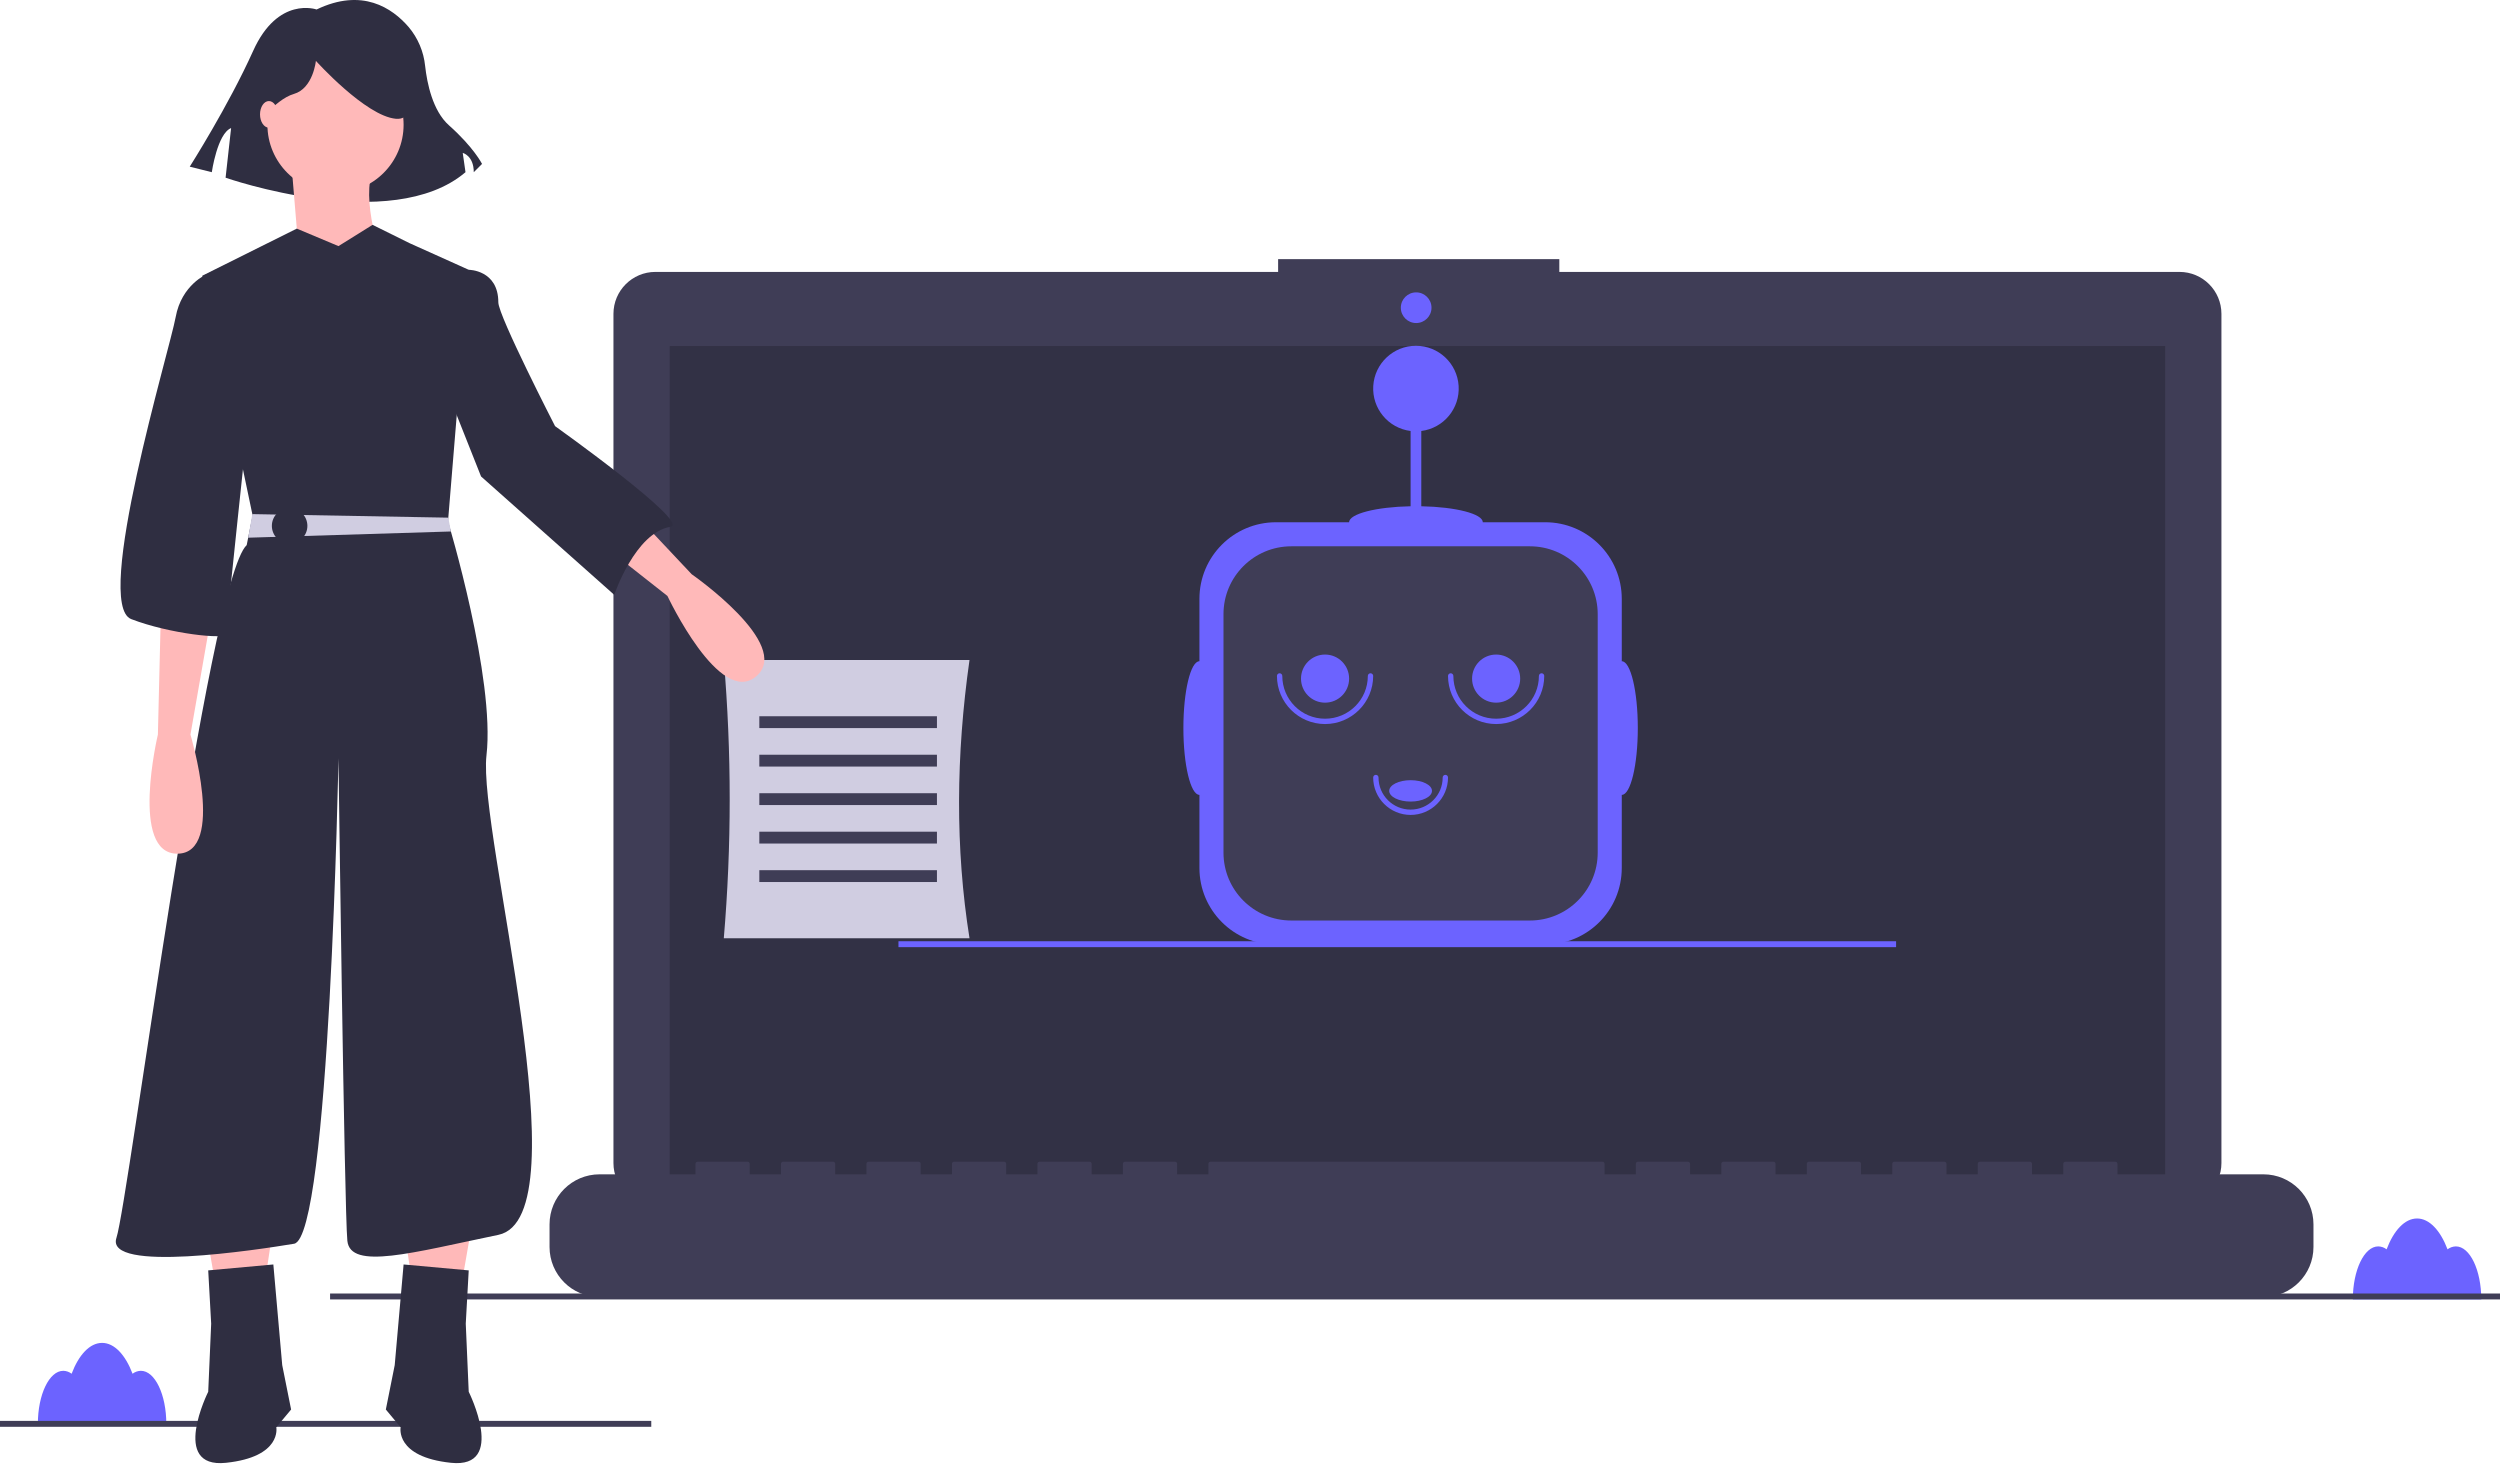
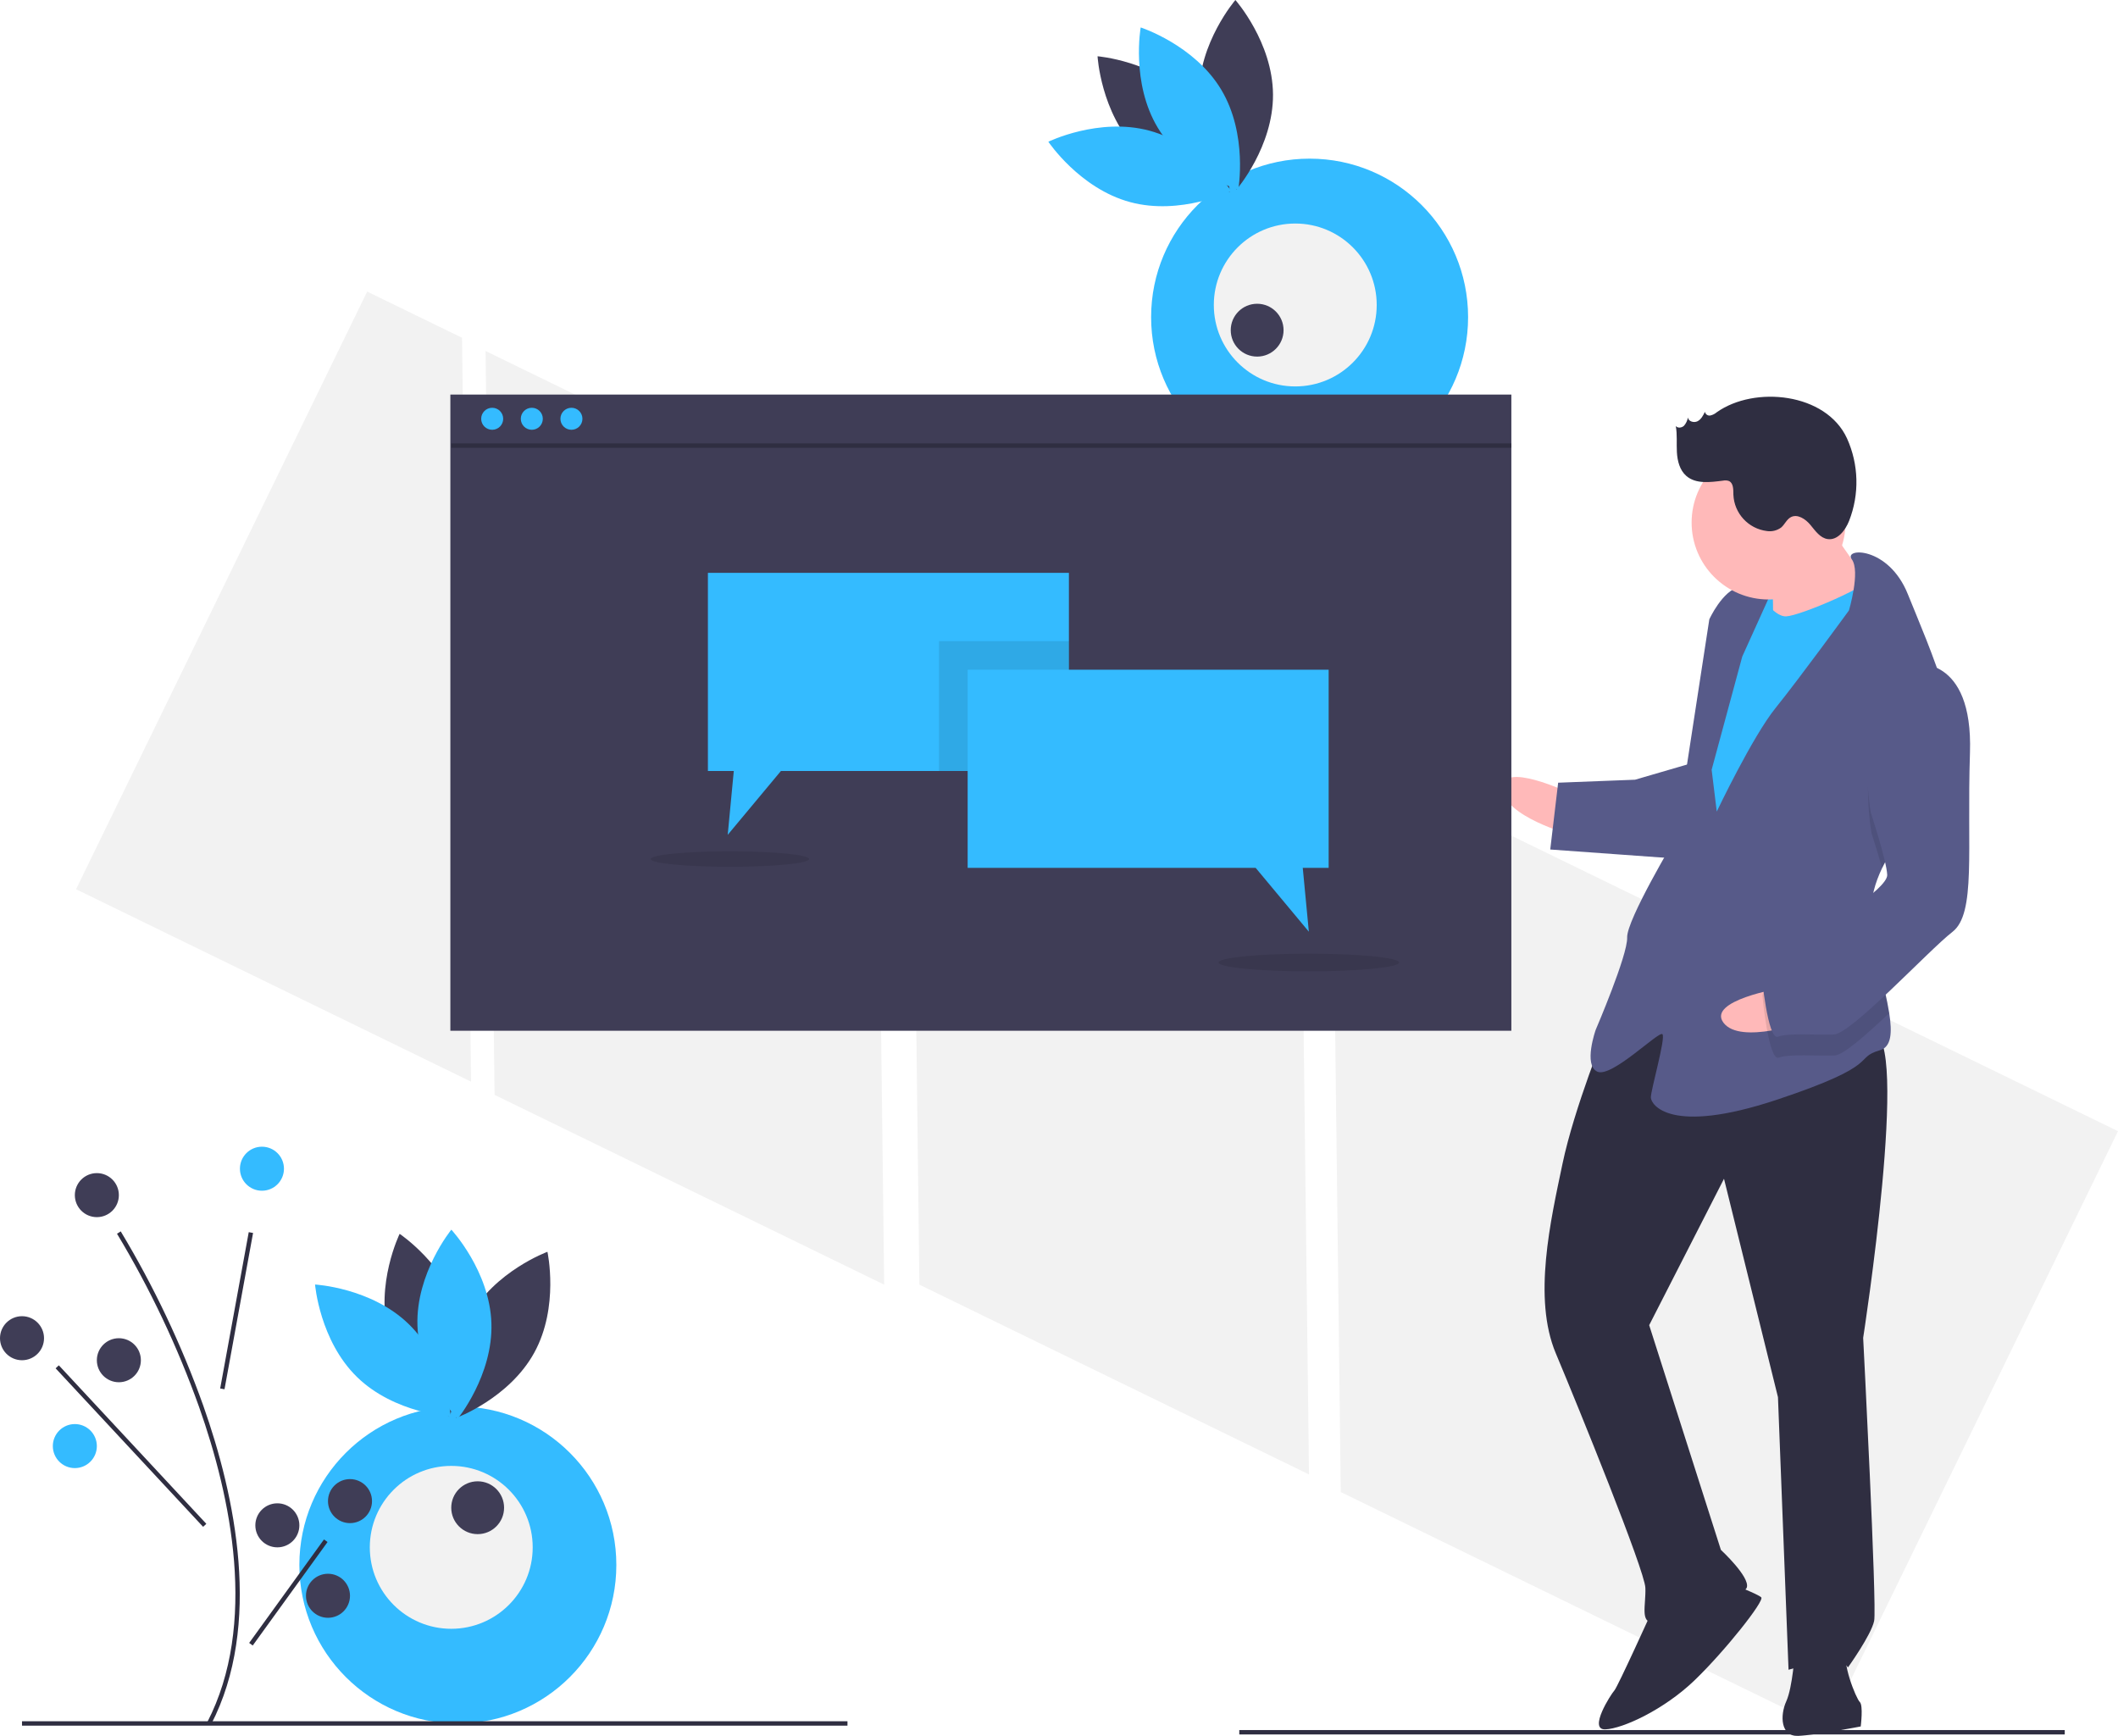
- <svg xmlns="http://www.w3.org/2000/svg" id="e9b383de-0ed4-41c7-955a-d31167ca9f18" data-name="Layer 1" width="844.5" height="494.246" viewBox="0 0 844.5 494.246">
-   <path d="M225.342,665.935a4.777,4.777,0,0,0-2.816.991c-2.4-6.344-6.117-10.42-10.291-10.42s-7.891,4.077-10.291,10.42a4.777,4.777,0,0,0-2.816-.991c-4.743,0-8.588,8.021-8.588,17.916H233.93C233.93,673.956,230.085,665.935,225.342,665.935Z" transform="translate(-177.7501 -202.877)" fill="#6c63ff" />
-   <rect y="479.974" width="220" height="2" fill="#3f3d56" />
-   <path d="M1007.342,623.909a4.777,4.777,0,0,0-2.816.991c-2.4-6.344-6.117-10.42-10.291-10.42s-7.891,4.077-10.291,10.42a4.777,4.777,0,0,0-2.816-.991c-4.743,0-8.588,8.021-8.588,17.916H1015.93C1015.93,631.93,1012.085,623.909,1007.342,623.909Z" transform="translate(-177.7501 -202.877)" fill="#6c63ff" />
-   <path d="M913.979,294.73H704.489v-4.318H609.498v4.318H399.145a14.17,14.17,0,0,0-14.17,14.17V595.757a14.17,14.17,0,0,0,14.17,14.17H913.979a14.17,14.17,0,0,0,14.17-14.17V308.901A14.17,14.17,0,0,0,913.979,294.73Z" transform="translate(-177.7501 -202.877)" fill="#3f3d56" />
-   <rect x="226.227" y="116.892" width="505.17" height="284.98" opacity="0.2" />
-   <circle cx="478.38" cy="103.943" r="5.181" fill="#6c63ff" />
-   <rect x="111.5" y="436.948" width="733" height="2" fill="#3f3d56" />
-   <path d="M725.582,426.243V405.159a25.869,25.869,0,0,0-25.869-25.869H678.63c0-2.846-9.146-5.178-20.768-5.399V348.465a14.447,14.447,0,1,0-3.612,0v25.426c-11.622.221-20.768,2.553-20.768,5.399H608.787a25.869,25.869,0,0,0-25.869,25.869v21.084c-2.992,0-5.418,10.106-5.418,22.573s2.426,22.573,5.418,22.573v24.696a25.869,25.869,0,0,0,25.869,25.869h90.926a25.869,25.869,0,0,0,25.869-25.869V471.39c2.992,0,5.418-10.106,5.418-22.573S728.575,426.243,725.582,426.243Z" transform="translate(-177.7501 -202.877)" fill="#6c63ff" />
-   <path d="M436.216,184.539h80.568a22.922,22.922,0,0,1,22.922,22.922V288.029a22.922,22.922,0,0,1-22.922,22.922H436.216a22.922,22.922,0,0,1-22.922-22.922V207.461A22.922,22.922,0,0,1,436.216,184.539Z" fill="#3f3d56" />
-   <path d="M625.356,447.462a16.271,16.271,0,0,1-16.253-16.253.903.903,0,1,1,1.806,0,14.447,14.447,0,1,0,28.894,0,.903.903,0,0,1,1.806,0A16.271,16.271,0,0,1,625.356,447.462Z" transform="translate(-177.7501 -202.877)" fill="#6c63ff" />
-   <path d="M654.25,478.162a12.655,12.655,0,0,1-12.641-12.641.903.903,0,0,1,1.806,0,10.835,10.835,0,0,0,21.671,0,.903.903,0,1,1,1.806,0A12.655,12.655,0,0,1,654.25,478.162Z" transform="translate(-177.7501 -202.877)" fill="#6c63ff" />
-   <path d="M683.144,447.462a16.271,16.271,0,0,1-16.253-16.253.903.903,0,1,1,1.806,0,14.447,14.447,0,1,0,28.894,0,.903.903,0,0,1,1.806,0A16.272,16.272,0,0,1,683.144,447.462Z" transform="translate(-177.7501 -202.877)" fill="#6c63ff" />
-   <circle cx="447.606" cy="229.235" r="8.126" fill="#6c63ff" />
-   <circle cx="505.394" cy="229.235" r="8.126" fill="#6c63ff" />
-   <ellipse cx="476.5" cy="267.158" rx="7.224" ry="3.612" fill="#6c63ff" />
-   <path d="M942.334,599.564H893.031v-3.552a.704.704,0,0,0-.704-.704H875.424a.704.704,0,0,0-.704.704v3.552H864.155v-3.552a.704.704,0,0,0-.704-.704H846.547a.704.704,0,0,0-.704.704v3.552H835.278v-3.552a.704.704,0,0,0-.704-.704H817.67a.704.704,0,0,0-.704.704v3.552H806.401v-3.552a.704.704,0,0,0-.704-.704H788.793a.704.704,0,0,0-.704.704v3.552H777.524v-3.552a.704.704,0,0,0-.704-.704H759.916a.704.704,0,0,0-.704.704v3.552H748.647v-3.552a.704.704,0,0,0-.704-.704H731.039a.704.704,0,0,0-.704.704v3.552H719.77v-3.552a.704.704,0,0,0-.704-.704H586.654a.704.704,0,0,0-.704.704v3.552H575.385v-3.552a.704.704,0,0,0-.704-.704H557.777a.704.704,0,0,0-.704.704v3.552H546.508v-3.552a.704.704,0,0,0-.704-.704H528.9a.704.704,0,0,0-.704.704v3.552H517.631v-3.552a.704.704,0,0,0-.704-.704H500.023a.704.704,0,0,0-.704.704v3.552H488.754v-3.552a.704.704,0,0,0-.704-.704H471.146a.704.704,0,0,0-.704.704v3.552H459.877v-3.552a.704.704,0,0,0-.704-.704H442.269a.704.704,0,0,0-.704.704v3.552H431v-3.552a.704.704,0,0,0-.704-.704H413.392a.704.704,0,0,0-.704.704v3.552H380.289A16.904,16.904,0,0,0,363.386,616.468v7.643a16.904,16.904,0,0,0,16.904,16.904H942.334a16.904,16.904,0,0,0,16.904-16.904V616.468A16.904,16.904,0,0,0,942.334,599.564Z" transform="translate(-177.7501 -202.877)" fill="#3f3d56" />
-   <rect x="303.5" y="317.948" width="337" height="2" fill="#6c63ff" />
-   <path d="M505.25,519.825h-83a555.424,555.424,0,0,0,0-94h83C500.681,458.019,500.413,489.403,505.25,519.825Z" transform="translate(-177.7501 -202.877)" fill="#d0cde1" />
-   <rect x="256.5" y="241.948" width="60" height="4" fill="#3f3d56" />
-   <rect x="256.5" y="254.948" width="60" height="4" fill="#3f3d56" />
-   <rect x="256.5" y="267.948" width="60" height="4" fill="#3f3d56" />
-   <rect x="256.5" y="280.948" width="60" height="4" fill="#3f3d56" />
-   <rect x="256.5" y="293.948" width="60" height="4" fill="#3f3d56" />
-   <path d="M284.694,206.084s-13.041-4.658-21.425,13.973-21.425,39.123-21.425,39.123l7.452,1.863s1.863-13.041,6.521-14.904l-1.863,16.767s55.891,19.562,81.041-1.863l-.932-6.521s3.726.932,3.726,6.521L340.585,258.249s-2.795-5.589-11.178-13.041c-5.503-4.891-7.394-14.197-8.043-20.015a24.22,24.22,0,0,0-5.576-13.19C310.216,205.547,300.064,198.684,284.694,206.084Z" transform="translate(-177.7501 -202.877)" fill="#2f2e41" />
-   <polygon points="69.335 414.136 73.335 437.136 89.335 434.136 92.335 414.136 69.335 414.136" fill="#ffb9b9" />
-   <path d="M270.085,630.013l-22,2,1,18-1,23s-13,26,6,24,17-12,17-12l5-6-3-15Z" transform="translate(-177.7501 -202.877)" fill="#2f2e41" />
-   <polygon points="159.335 414.136 155.335 437.136 139.335 434.136 136.335 414.136 159.335 414.136" fill="#ffb9b9" />
-   <path d="M314.085,630.013l22,2-1,18,1,23s13,26-6,24-17-12-17-12l-5-6,3-15Z" transform="translate(-177.7501 -202.877)" fill="#2f2e41" />
-   <circle cx="113.335" cy="42.136" r="23" fill="#ffb9b9" />
-   <path d="M276.085,257.013l3,36,28-1s-8-23-3-32Z" transform="translate(-177.7501 -202.877)" fill="#ffb9b9" />
-   <path d="M292.085,286.013l11.518-7.184,12.482,6.184,20,9-7,85s16,53,13,79,33,156,4,162-50,12-51,2-3-163-3-163-3,162-15,164-64,10-60-2,31-222,44-234l2-10-17-81,31.924-15.911Z" transform="translate(-177.7501 -202.877)" fill="#2f2e41" />
-   <path d="M232.085,410.013l-1,41s-9.626,40.479,6.687,40.239,4.313-40.239,4.313-40.239l7-40Z" transform="translate(-177.7501 -202.877)" fill="#ffb9b9" />
-   <path d="M383.298,366.982l28.103,29.87s34.18,23.725,21.871,34.432S403.209,404.192,403.209,404.192l-31.905-25.121Z" transform="translate(-177.7501 -202.877)" fill="#ffb9b9" />
-   <polygon points="83.835 181.636 152.325 179.536 151.435 174.886 151.435 174.866 85.235 173.666 83.835 181.636" fill="#d0cde1" />
-   <circle cx="97.835" cy="177.636" r="6" fill="#2f2e41" />
-   <path d="M254.085,297.013l-6.5-1.5s-8.5,3.5-10.5,14.5-28,97-15,102,32,7,32,5,8-77,8-77Z" transform="translate(-177.7501 -202.877)" fill="#2f2e41" />
-   <path d="M315.25,300.825l20.835-6.812s10,0,10,11c0,4.538,19.165,41.812,19.165,41.812s46.05,32.825,39,34c-12,2-19,23-19,23l-45-40Z" transform="translate(-177.7501 -202.877)" fill="#2f2e41" />
-   <path d="M263.034,246.726s7.452-10.247,13.973-12.11,7.452-11.178,7.452-11.178S301.226,242.069,311.472,243s.932-22.356.932-22.356l-18.63-4.658-17.699,1.863-13.973,9.315Z" transform="translate(-177.7501 -202.877)" fill="#2f2e41" />
-   <ellipse cx="90.835" cy="38.636" rx="3" ry="4.5" fill="#ffb9b9" />
+ <svg xmlns="http://www.w3.org/2000/svg" id="b353ec75-bcce-4419-97dd-3622db29ecf5" data-name="Layer 1" width="962.193" height="788.568" viewBox="0 0 962.193 788.568">
+   <polygon points="220.588 159.448 224.684 497.367 401.675 583.58 397.579 245.662 220.588 159.448" fill="#f2f2f2" />
+   <polygon points="166.805 132.454 34.553 403.956 214 491.367 209.904 153.448 166.805 132.454" fill="#f2f2f2" />
+   <polygon points="962.193 513.867 605 339.875 609.096 677.794 829.942 785.37 962.193 513.867" fill="#f2f2f2" />
+   <polygon points="413.579 245.662 417.675 583.58 594.665 669.794 590.569 331.875 413.579 245.662" fill="#f2f2f2" />
+   <rect x="910.29" y="316.192" width="22.242" height="28.597" transform="translate(-131.0177 -19.76422) rotate(-2.22071)" fill="#34bbff" />
+   <path d="M831.71,415.85s-30.779-14.706-30.286-2.005S832.449,434.901,832.449,434.901Z" transform="translate(-118.9035 -55.71621)" fill="#ffb9b9" />
+   <path d="M848.597,523.311s-14.521,35.542-19.886,61.189-13.536,60.942-3.026,85.974,40.392,98.599,40.7,106.537-2.559,15.999,3.791,15.752,40.907-11.126,42.31-15.95-11.79-17.032-11.79-17.032L868.117,657.698,902.107,591.193l24.516,99.215,4.802,123.828s23.567-7.274,26.988-1.047c0,0,10.559-14.719,11.9-21.131s-4.987-128.591-4.987-128.591,21.632-139.163,4.169-138.486S883.633,483.794,848.597,523.311Z" transform="translate(-118.9035 -55.71621)" fill="#2f2e41" />
+   <path d="M869.929,786.412s-16.109,35.603-17.635,37.252-12.023,17.955-4.085,17.648,26.68-8.984,40.476-22.239,31.984-36.219,30.335-37.745-12.947-5.858-12.947-5.858Z" transform="translate(-118.9035 -55.71621)" fill="#2f2e41" />
+   <path d="M934.292,806.175s-.972,15.937-3.901,22.41-2.559,15.999,5.378,15.691,28.453-4.283,28.453-4.283,1.218-9.587-.431-11.113-8.676-18.743-5.686-23.628S934.292,806.175,934.292,806.175Z" transform="translate(-118.9035 -55.71621)" fill="#2f2e41" />
+   <path d="M946.036,288.992s16.922,26.373,23.518,32.477-11.962,19.543-11.962,19.543l-33.215,4.468s.418-30.225-1.293-33.338S946.036,288.992,946.036,288.992Z" transform="translate(-118.9035 -55.71621)" fill="#ffb9b9" />
+   <path d="M917.165,323.501s6.843,12.454,13.193,12.208,39.196-14.239,40.599-19.064,10.88,34.557,10.88,34.557L901.465,492.642,881.86,479.093l9.499-83.045,7.802-44.821Z" transform="translate(-118.9035 -55.71621)" fill="#34bbff" />
+   <path d="M973.921,450.084c-3.206,6.707-5.208,13.7-4.931,20.86.012.318.025.635.053.952.761,14.693,6.173,31.686,8.115,44.044,1.409,8.865,1.008,15.336-4.18,16.856-12.577,3.668,1.834,6.289-46.826,22.485s-57.152,2.216-57.275-.959,6.891-27.296,5.242-28.822-23.074,19.974-29.548,17.045-.739-19.051-.739-19.051,14.583-33.954,14.275-41.892,22.089-45.375,22.089-45.375L895.432,337.063s5.858-12.947,13.734-14.842,14.411,2.621,14.411,2.621L910.397,353.972l-13.905,51.417,2.326,18.989s16.17-34.016,26.791-47.147,33.264-44.218,33.264-44.218,5.286-17.837,1.296-23.168c-3.991-5.346,16.647-6.147,25.446,15.771,4.664,11.616,12.236,28.939,16.979,45.068,4.227,14.289,6.223,27.646,2.036,35.281C998.229,417.629,982.129,432.96,973.921,450.084Z" transform="translate(-118.9035 -55.71621)" fill="#575a89" />
+   <path d="M1004.629,405.965c-6.4,11.664-22.5,26.995-30.708,44.119-2.144-7.723-4.759-15.715-4.759-15.715s-10.031-53.669,19.64-67.539a19.858,19.858,0,0,1,13.791,3.853C1006.82,384.973,1008.817,398.33,1004.629,405.965Z" transform="translate(-118.9035 -55.71621)" opacity="0.1" />
+   <path d="M886.843,402.583l-25.154,7.335-34.926,1.354-3.593,30.348,57.398,4.134S894.904,405.45,886.843,402.583Z" transform="translate(-118.9035 -55.71621)" fill="#575a89" />
+   <path d="M927.861,504.623s-33.652,5.583-25.971,15.71,37.492-.52,37.492-.52Z" transform="translate(-118.9035 -55.71621)" fill="#ffb9b9" />
+   <path d="M969.044,471.896c.761,14.693,6.173,31.686,8.115,44.044-10.72,10.146-20.914,19.095-24.756,19.244-7.938.308-20.7-.787-25.401.985s-7.458-28.33-7.458-28.33,2.806-9.648,15.321-14.904C943.313,489.382,959.506,479.739,969.044,471.896Z" transform="translate(-118.9035 -55.71621)" opacity="0.1" />
+   <path d="M988.433,357.305s26.865-4.222,25.414,40.353,2.832,73.027-7.973,81.396-45.903,46.298-53.84,46.606-20.7-.787-25.401.985-7.458-28.33-7.458-28.33,2.806-9.648,15.321-14.904,42.002-23.888,41.756-30.238-7.458-28.33-7.458-28.33S958.762,371.175,988.433,357.305Z" transform="translate(-118.9035 -55.71621)" fill="#575a89" />
+   <circle cx="803.442" cy="237.375" r="34.952" fill="#ffb9b9" />
+   <path d="M898.811,242.994a6.749,6.749,0,0,1-2.939,1.475,2.097,2.097,0,0,1-2.43-1.683c-.8,1.658-1.702,3.426-3.335,4.277s-4.157.137-4.393-1.689a7.706,7.706,0,0,1-1.774,3.744c-1.013.966-2.85,1.21-3.734.125.715,3.907.274,7.926.498,11.892s1.282,8.17,4.278,10.778c4.37,3.803,10.941,2.865,16.689,2.144a5.066,5.066,0,0,1,2.615.143c2.152.917,2.055,3.913,2.084,6.252a17.373,17.373,0,0,0,15.212,16.497,8.709,8.709,0,0,0,6.472-1.58c1.632-1.383,2.466-3.638,4.336-4.677,3.042-1.69,6.732.775,8.956,3.452s4.416,5.969,7.862,6.459c4.557.648,8.028-3.996,9.73-8.272A48.223,48.223,0,0,0,957.982,254.862C948.467,234.121,915.964,230.84,898.811,242.994Z" transform="translate(-118.9035 -55.71621)" fill="#2f2e41" />
+   <circle cx="594.945" cy="144.069" r="72" fill="#34bbff" />
+   <path d="M635.517,123.822c16.589,17.016,42.072,19.077,42.072,19.077s-1.413-25.527-18.002-42.543-42.072-19.077-42.072-19.077S618.928,106.806,635.517,123.822Z" transform="translate(-118.9035 -55.71621)" fill="#3f3d56" />
+   <path d="M641.082,115.076c22.944,6.189,37.167,27.434,37.167,27.434s-22.977,11.211-45.921,5.023-37.167-27.434-37.167-27.434S618.138,108.887,641.082,115.076Z" transform="translate(-118.9035 -55.71621)" fill="#34bbff" />
+   <path d="M663.605,98.852c.152,23.764,17.083,42.92,17.083,42.92s16.685-19.372,16.532-43.136-17.083-42.92-17.083-42.92S663.453,75.088,663.605,98.852Z" transform="translate(-118.9035 -55.71621)" fill="#3f3d56" />
+   <path d="M673.679,96.41c12.239,20.37,7.754,45.54,7.754,45.54s-24.329-7.856-36.569-28.226-7.754-45.54-7.754-45.54S661.44,76.04,673.679,96.41Z" transform="translate(-118.9035 -55.71621)" fill="#34bbff" />
+   <circle cx="588.43" cy="138.542" r="37" fill="#f2f2f2" />
+   <circle cx="571.114" cy="149.99" r="12" fill="#3f3d56" />
+   <circle cx="208" cy="710.912" r="72" fill="#34bbff" />
+   <path d="M295.467,662.139c6.206,22.94,27.461,37.147,27.461,37.147s11.194-22.985,4.989-45.925S300.456,616.214,300.456,616.214,289.262,639.199,295.467,662.139Z" transform="translate(-118.9035 -55.71621)" fill="#3f3d56" />
+   <path d="M304.586,657.209c17.028,16.576,19.108,42.058,19.108,42.058s-25.528-1.394-42.557-17.97-19.108-42.058-19.108-42.058S287.558,640.633,304.586,657.209Z" transform="translate(-118.9035 -55.71621)" fill="#34bbff" />
+   <path d="M332.158,654.003c-11.437,20.831-5.975,45.807-5.975,45.807s24.005-8.798,35.442-29.629,5.975-45.807,5.975-45.807S343.595,633.172,332.158,654.003Z" transform="translate(-118.9035 -55.71621)" fill="#3f3d56" />
+   <path d="M342.147,656.775c.773,23.752-15.399,43.553-15.399,43.553S309.321,681.621,308.548,657.869s15.399-43.553,15.399-43.553S341.373,633.023,342.147,656.775Z" transform="translate(-118.9035 -55.71621)" fill="#34bbff" />
+   <circle cx="205" cy="702.912" r="37" fill="#f2f2f2" />
+   <circle cx="217" cy="684.912" r="12" fill="#3f3d56" />
+   <rect x="10" y="781.912" width="375" height="2" fill="#2f2e41" />
+   <rect x="563" y="785.912" width="375" height="2" fill="#2f2e41" />
+   <path d="M214.792,839.087l-1.777-.918c23.082-44.624,10.739-102.575-3.679-143.332a439.292,439.292,0,0,0-37.278-78.675l1.69-1.068a441.537,441.537,0,0,1,37.472,79.075C225.772,735.299,238.201,793.828,214.792,839.087Z" transform="translate(-118.9035 -55.71621)" fill="#2f2e41" />
+   <rect x="190.313" y="650.128" width="72.18" height="1.999" transform="matrix(0.17975, -0.98371, 0.98371, 0.17975, -573.7183, 701.091)" fill="#2f2e41" />
+   <rect x="177.403" y="663.452" width="2.001" height="98.351" transform="translate(-556.5663 256.7508) rotate(-42.93968)" fill="#2f2e41" />
+   <rect x="220.899" y="778.128" width="58.009" height="2" transform="translate(-646.8275 469.4892) rotate(-54.13715)" fill="#2f2e41" />
+   <circle cx="119" cy="530.912" r="10" fill="#34bbff" />
+   <circle cx="10" cy="607.912" r="10" fill="#3f3d56" />
+   <circle cx="54" cy="617.912" r="10" fill="#3f3d56" />
+   <circle cx="34" cy="656.912" r="10" fill="#34bbff" />
+   <circle cx="159" cy="681.912" r="10" fill="#3f3d56" />
+   <circle cx="126" cy="692.912" r="10" fill="#3f3d56" />
+   <circle cx="149" cy="724.912" r="10" fill="#3f3d56" />
+   <circle cx="44" cy="542.912" r="10" fill="#3f3d56" />
+   <rect x="204.597" y="179.24" width="482" height="289" fill="#3f3d56" />
+   <circle cx="223.597" cy="190.24" r="5" fill="#34bbff" />
+   <circle cx="241.597" cy="190.24" r="5" fill="#34bbff" />
+   <circle cx="259.597" cy="190.24" r="5" fill="#34bbff" />
+   <rect x="205" y="201.422" width="481.597" height="2" fill="#2f2e41" />
+   <polygon points="485.597 260.24 485.597 350.24 354.767 350.24 330.597 379.24 333.357 350.24 321.597 350.24 321.597 260.24 485.597 260.24" fill="#34bbff" />
+   <rect x="426.597" y="291.24" width="59" height="59" opacity="0.1" />
+   <polygon points="439.597 304.24 603.597 304.24 603.597 394.24 591.835 394.24 594.597 423.24 570.43 394.24 439.597 394.24 439.597 304.24" fill="#34bbff" />
+   <ellipse cx="331.597" cy="390.24" rx="36" ry="3.512" opacity="0.1" />
+   <ellipse cx="594.597" cy="437.24" rx="41" ry="4" opacity="0.1" />
</svg>
